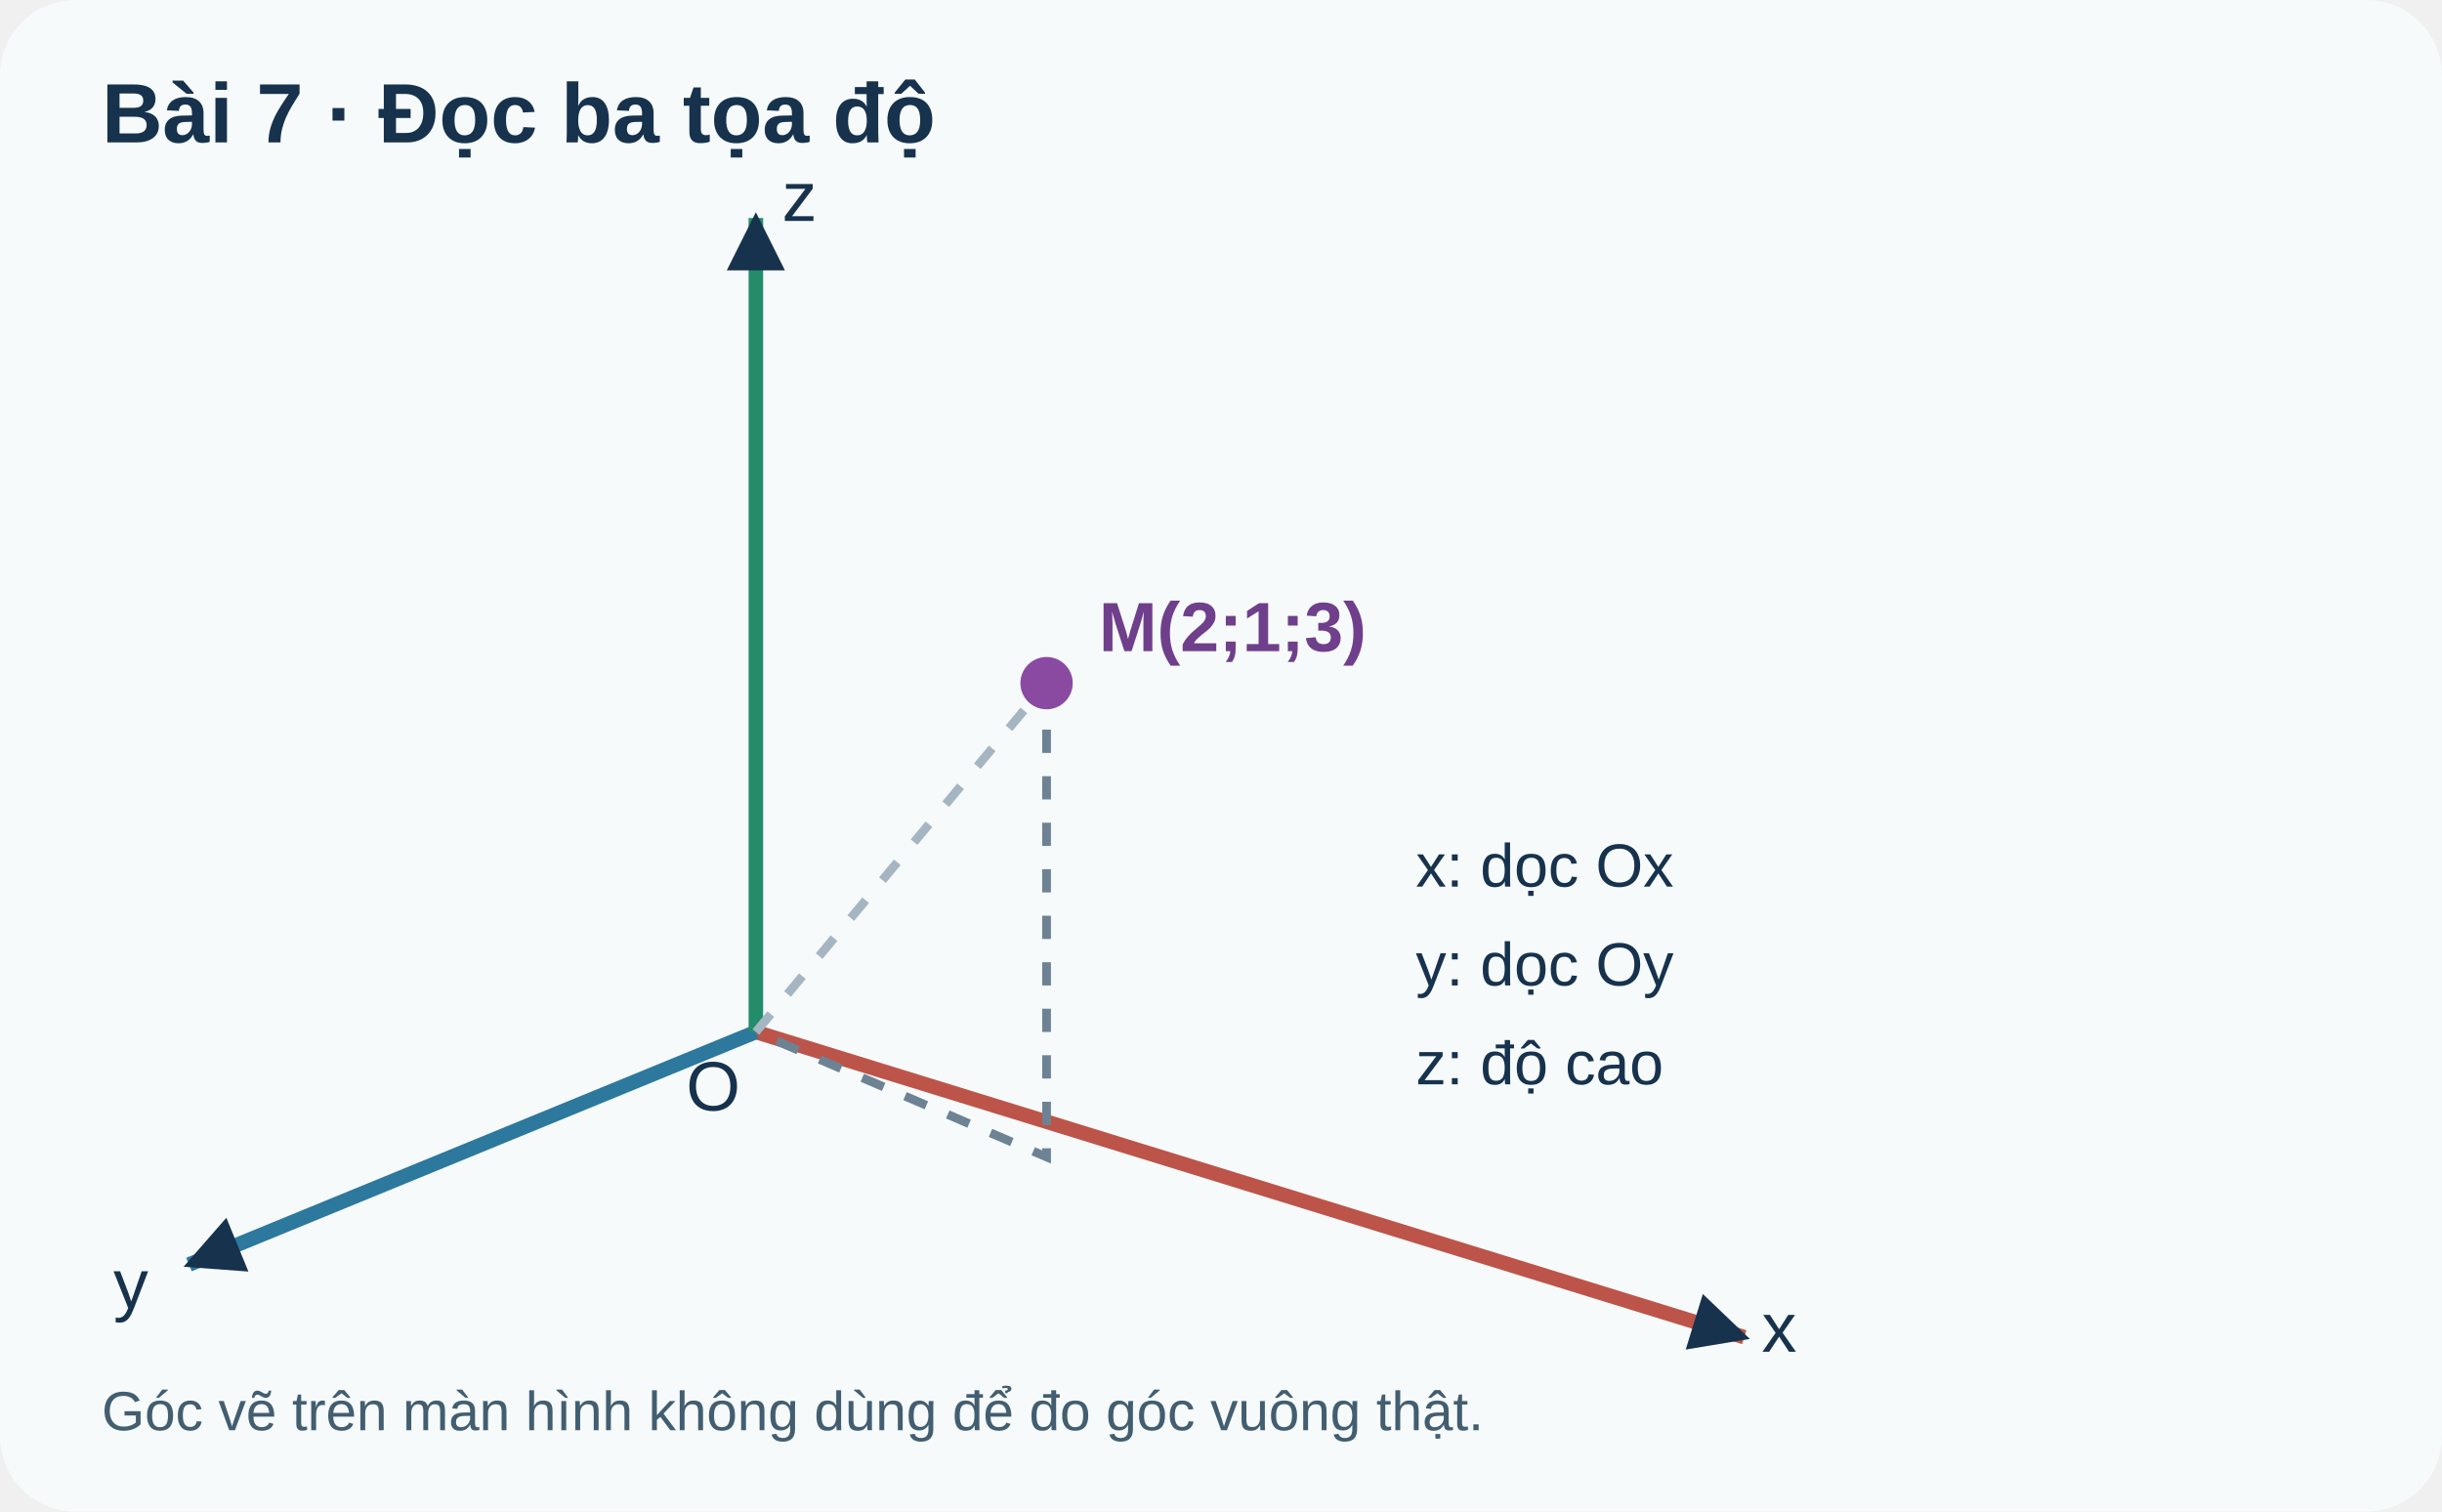
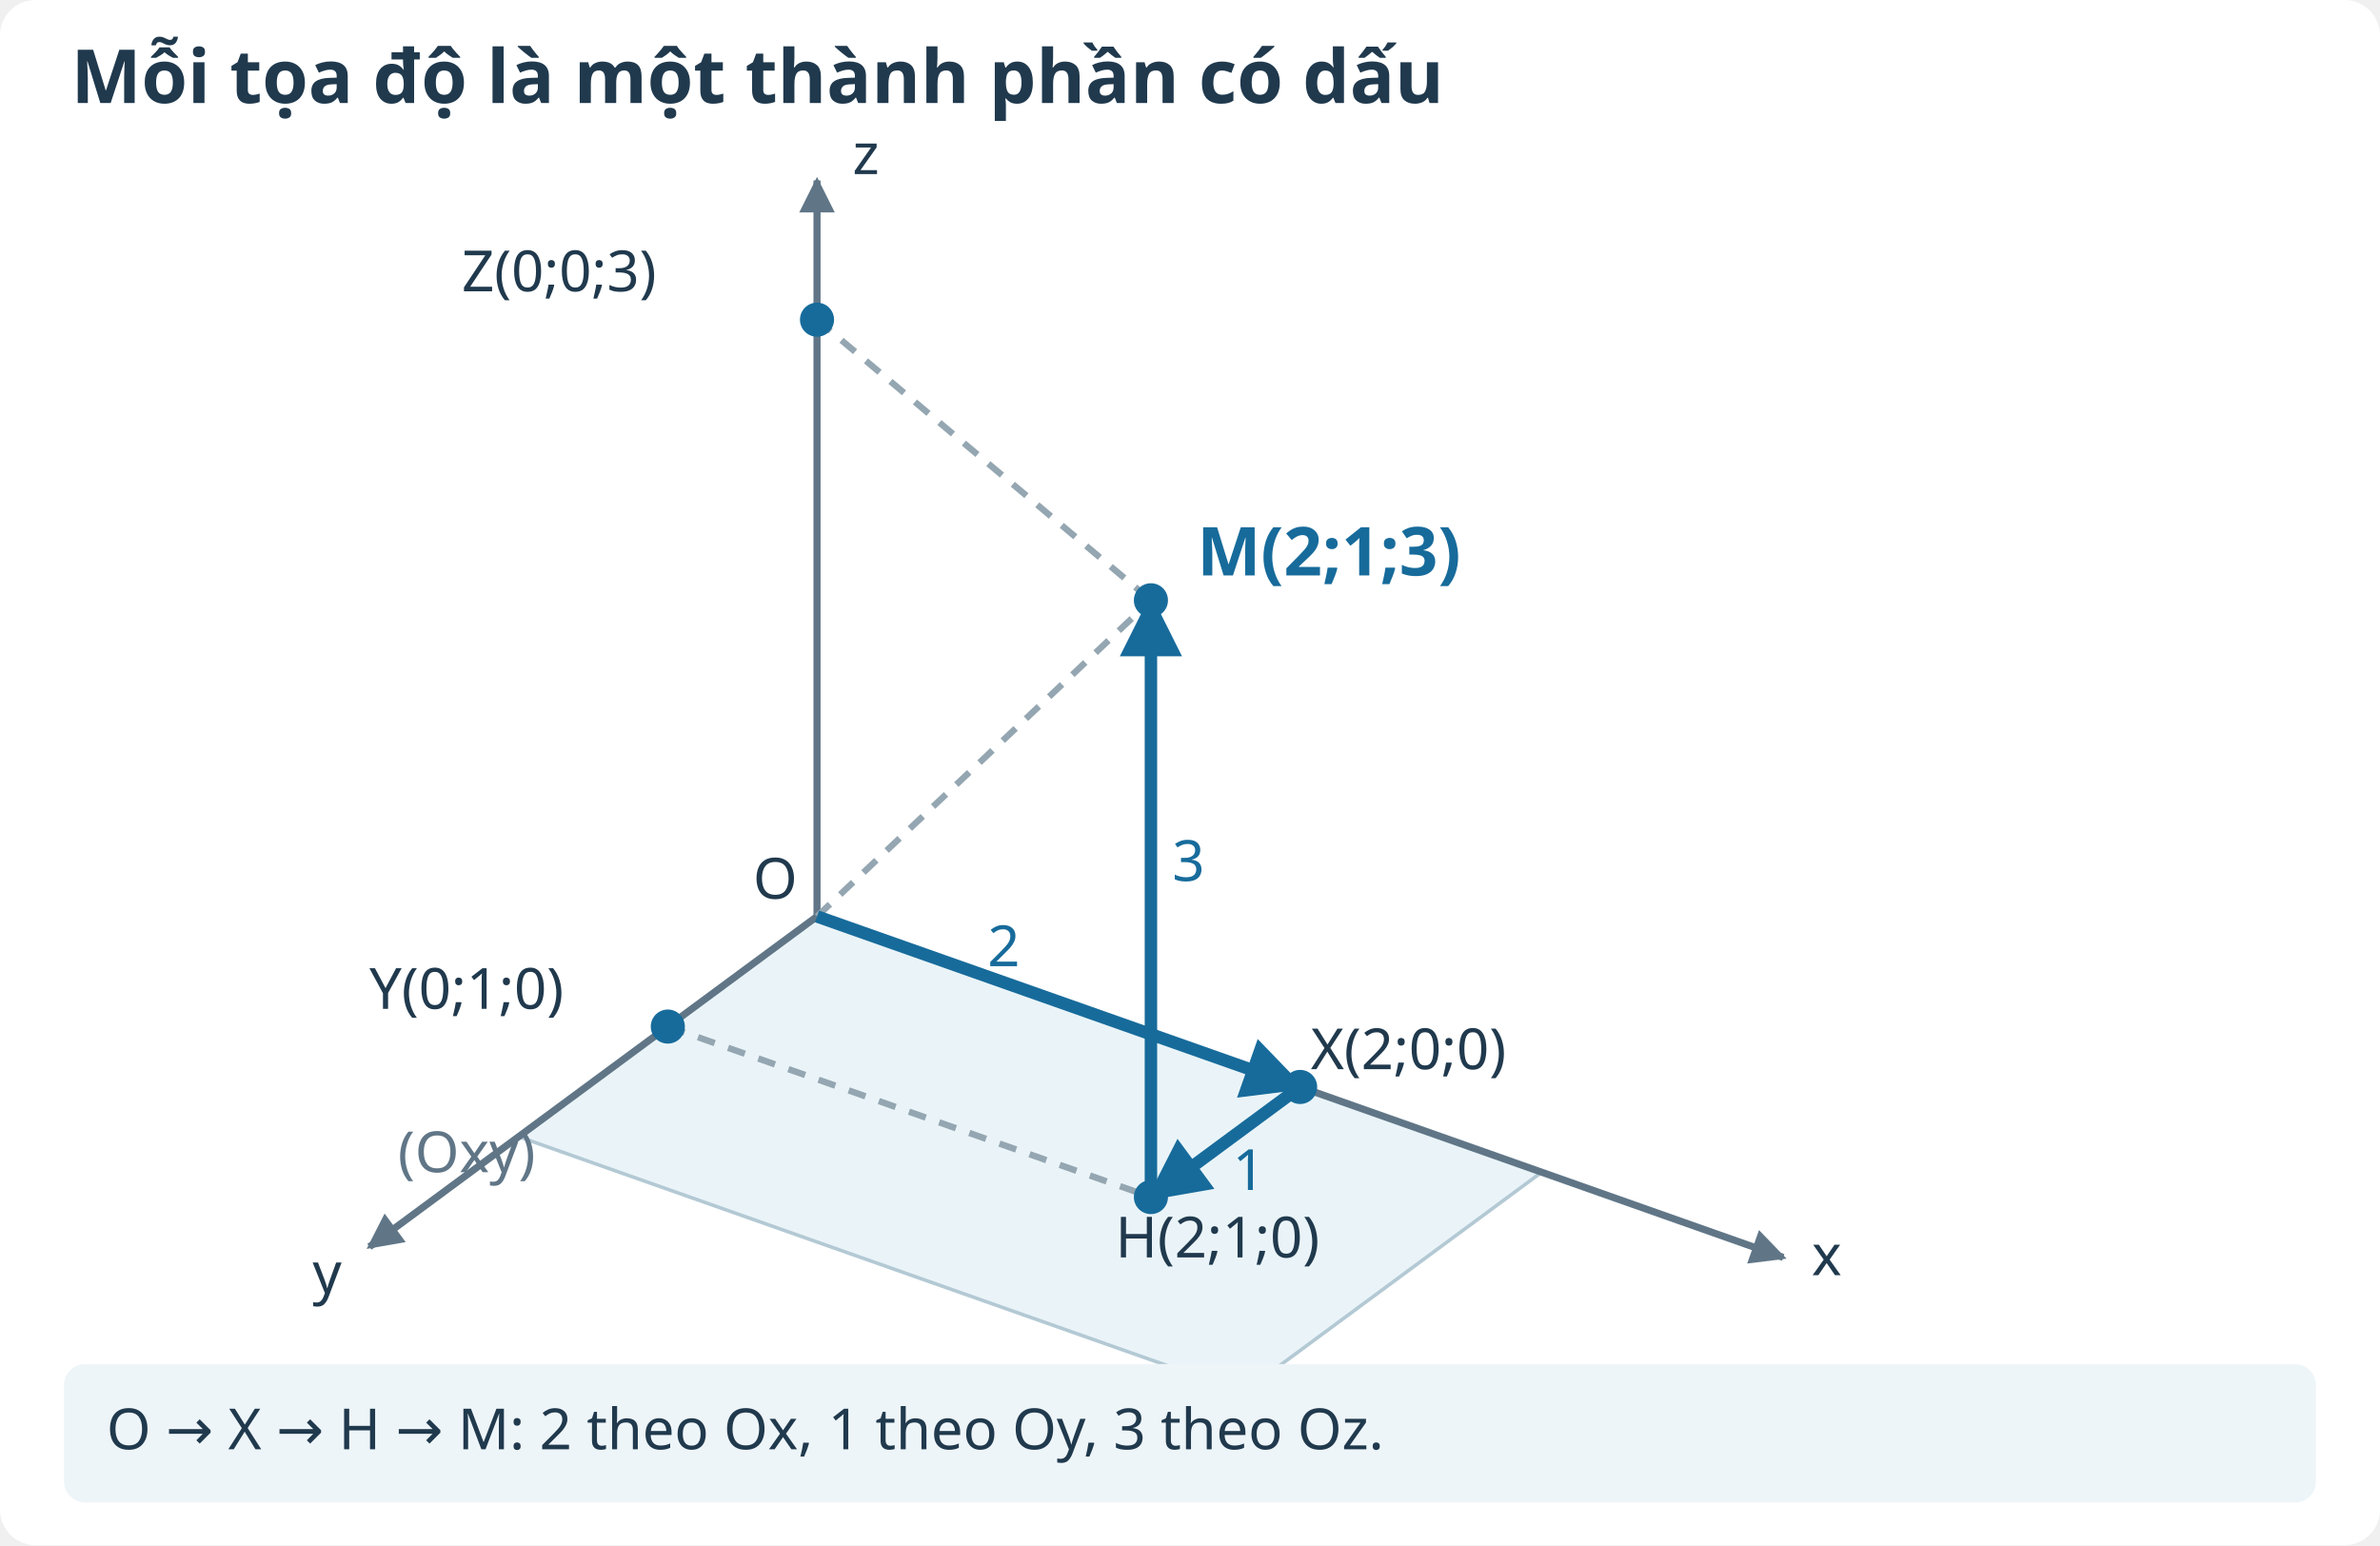
- <svg xmlns="http://www.w3.org/2000/svg" width="840" height="520" viewBox="0 0 840 520" role="img" aria-labelledby="ttl ds">
+ <svg xmlns="http://www.w3.org/2000/svg" viewBox="0 0 670 435" role="img" aria-labelledby="t d">
+   <rect width="670" height="435" rx="10" fill="white" />
  <defs>
-     <marker id="arr" viewBox="0 0 10 10" refX="9" refY="5" markerWidth="4" markerHeight="4" orient="auto-start-reverse">
-       <path d="M 0 0 L 10 5 L 0 10 z" fill="#17324d" />
+     <marker id="ax" viewBox="0 0 10 10" refX="9" refY="5" markerWidth="5" markerHeight="5" orient="auto">
+       <path d="M0 0L10 5L0 10Z" fill="#607687" />
+     </marker>
+     <marker id="arr" viewBox="0 0 10 10" refX="9" refY="5" markerWidth="5" markerHeight="5" orient="auto">
+       <path d="M0 0L10 5L0 10Z" fill="#176b9b" />
    </marker>
  </defs>
-   <rect width="840" height="520" rx="26" fill="#f6fafb" />
-   <text x="35" y="49" font-family="Arial" font-size="29" font-weight="700" fill="#17324d">Bài 7 · Đọc ba tọa độ</text>
-   <g stroke-width="5" fill="none">
-     <path d="M260 355L600 460" stroke="#bd5449" marker-end="url(#arr)" />
-     <path d="M260 355L65 435" stroke="#2d789d" marker-end="url(#arr)" />
-     <path d="M260 355L260 75" stroke="#228d68" marker-end="url(#arr)" />
+   <g font-family="sans-serif" fill="#20394d">
+     <text x="20" y="29" font-weight="bold" font-size="21">Mỗi tọa độ là một thành phần có dấu</text>
+     <path d="M230 258L434 330L350 392L146 320Z" fill="#eaf4f8" stroke="#b3c9d4" />
+     <g fill="none" stroke="#607687" stroke-width="2" marker-end="url(#ax)">
+       <path d="M230 258L502 354" />
+       <path d="M230 258L104 351" />
+       <path d="M230 258L230 50.8" />
+     </g>
+     <g fill="none" stroke="#94a6b1" stroke-width="1.8" stroke-dasharray="5 4">
+       <path d="M188 289L324 337" />
+       <path d="M230 90L324 169" />
+       <path d="M230 258L324 169" />
+     </g>
+     <g fill="none" stroke="#176b9b" stroke-width="3.5" marker-end="url(#arr)">
+       <path d="M230 258L366 306" />
+       <path d="M366 306L324 337" />
+       <path d="M324 337L324 169" />
+     </g>
+     <g fill="#176b9b">
+       <circle cx="366" cy="306" r="4.8" />
+       <circle cx="188" cy="289" r="4.8" />
+       <circle cx="230" cy="90" r="4.8" />
+       <circle cx="324" cy="337" r="4.8" />
+       <circle cx="324" cy="169" r="4.8" />
+     </g>
+     <g font-size="16">
+       <text x="212" y="253">O</text>
+       <text x="510" y="359">x</text>
+       <text x="88" y="364">y</text>
+       <text x="240" y="49">z</text>
+       <text x="369" y="301">X(2;0;0)</text>
+       <text x="104" y="284">Y(0;1;0)</text>
+       <text x="130" y="82">Z(0;0;3)</text>
+       <text x="314" y="354">H(2;1;0)</text>
+       <text x="337" y="162" font-size="19" font-weight="bold" fill="#176b9b">M(2;1;3)</text>
+       <text x="278" y="272" fill="#176b9b">2</text>
+       <text x="347" y="335" fill="#176b9b">1</text>
+       <text x="330" y="248" fill="#176b9b">3</text>
+       <text x="112" y="330" fill="#607687">(Oxy)</text>
+     </g>
+     <rect x="18" y="384" width="634" height="39" rx="6" fill="#eef5f9" />
+     <text x="30" y="408" font-size="16">O → X → H → M: 2 theo Ox, 1 theo Oy, 3 theo Oz.</text>
  </g>
-   <g font-family="Arial" font-size="24" fill="#17324d">
-     <text x="236" y="382">O</text>
-     <text x="606" y="465">x</text>
-     <text x="39" y="450">y</text>
-     <text x="269" y="76">z</text>
-   </g>
-   <path d="M260 355L360 235" fill="none" stroke="#a5b5c1" stroke-width="3" stroke-dasharray="8 9" />
-   <path d="M360 235L360 398L260 355" fill="none" stroke="#6d8293" stroke-width="3" stroke-dasharray="8 8" />
-   <circle cx="360" cy="235" r="9" fill="#8a4aa2" />
-   <text x="378" y="224" font-family="Arial" font-size="24" font-weight="700" fill="#6f3f8b">M(2;1;3)</text>
-   <text x="487" y="305" font-family="Arial" font-size="21" fill="#17324d">x: dọc Ox</text>
-   <text x="487" y="339" font-family="Arial" font-size="21" fill="#17324d">y: dọc Oy</text>
-   <text x="487" y="373" font-family="Arial" font-size="21" fill="#17324d">z: độ cao</text>
-   <text x="35" y="492" font-family="Arial" font-size="19" fill="#425e70">Góc vẽ trên màn hình không dùng để đo góc vuông thật.</text>
</svg>
